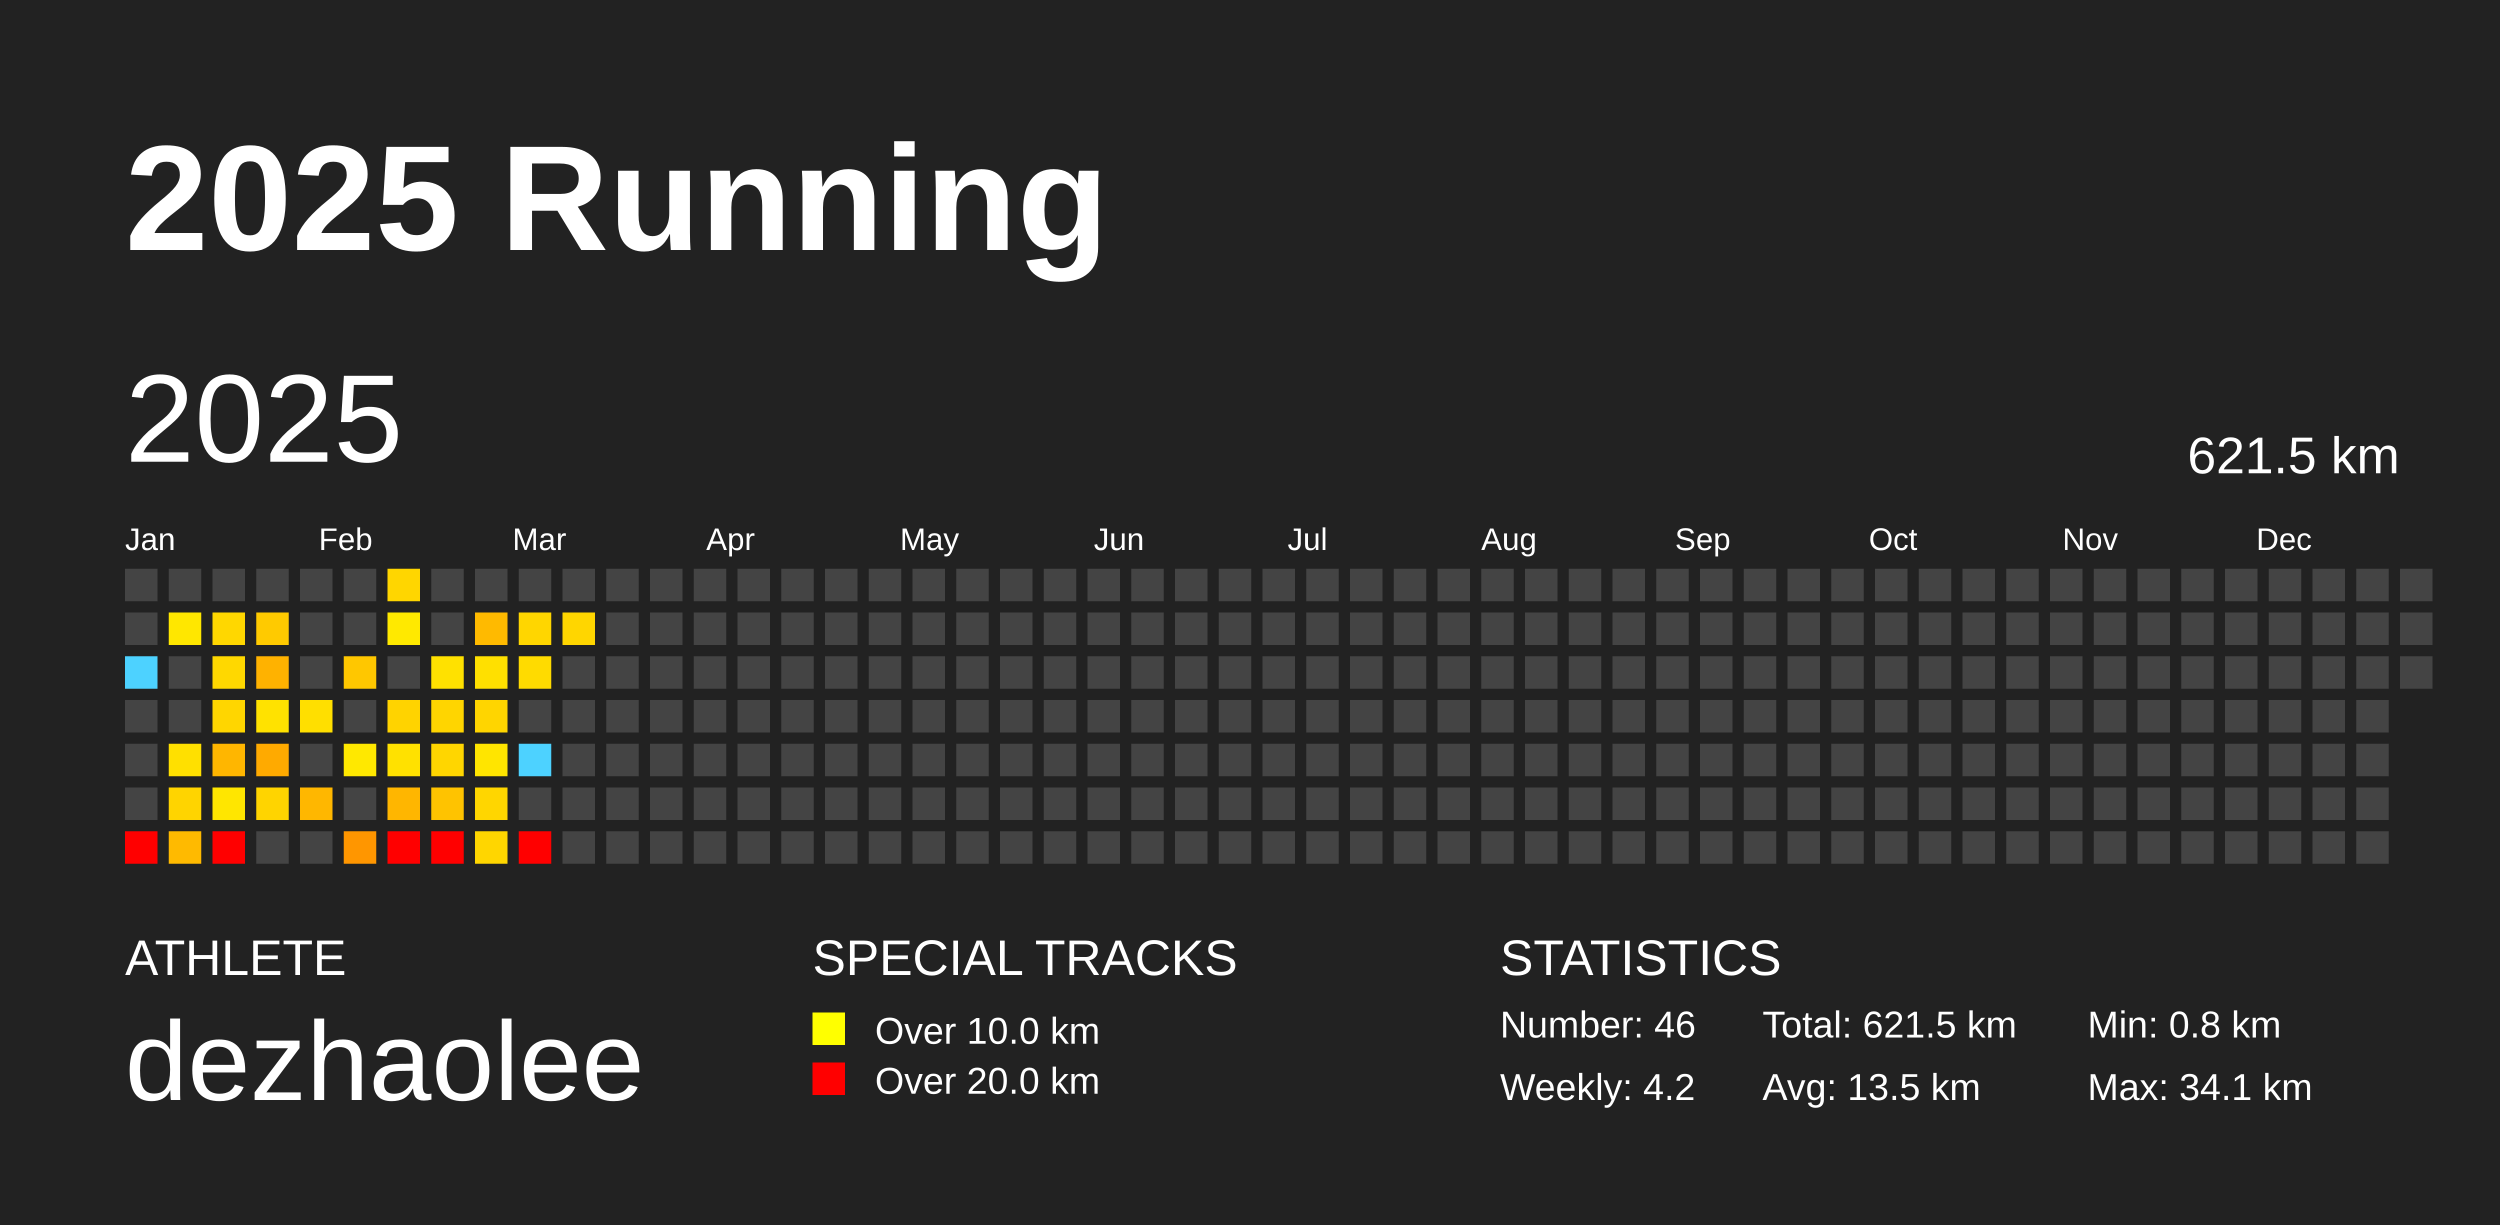
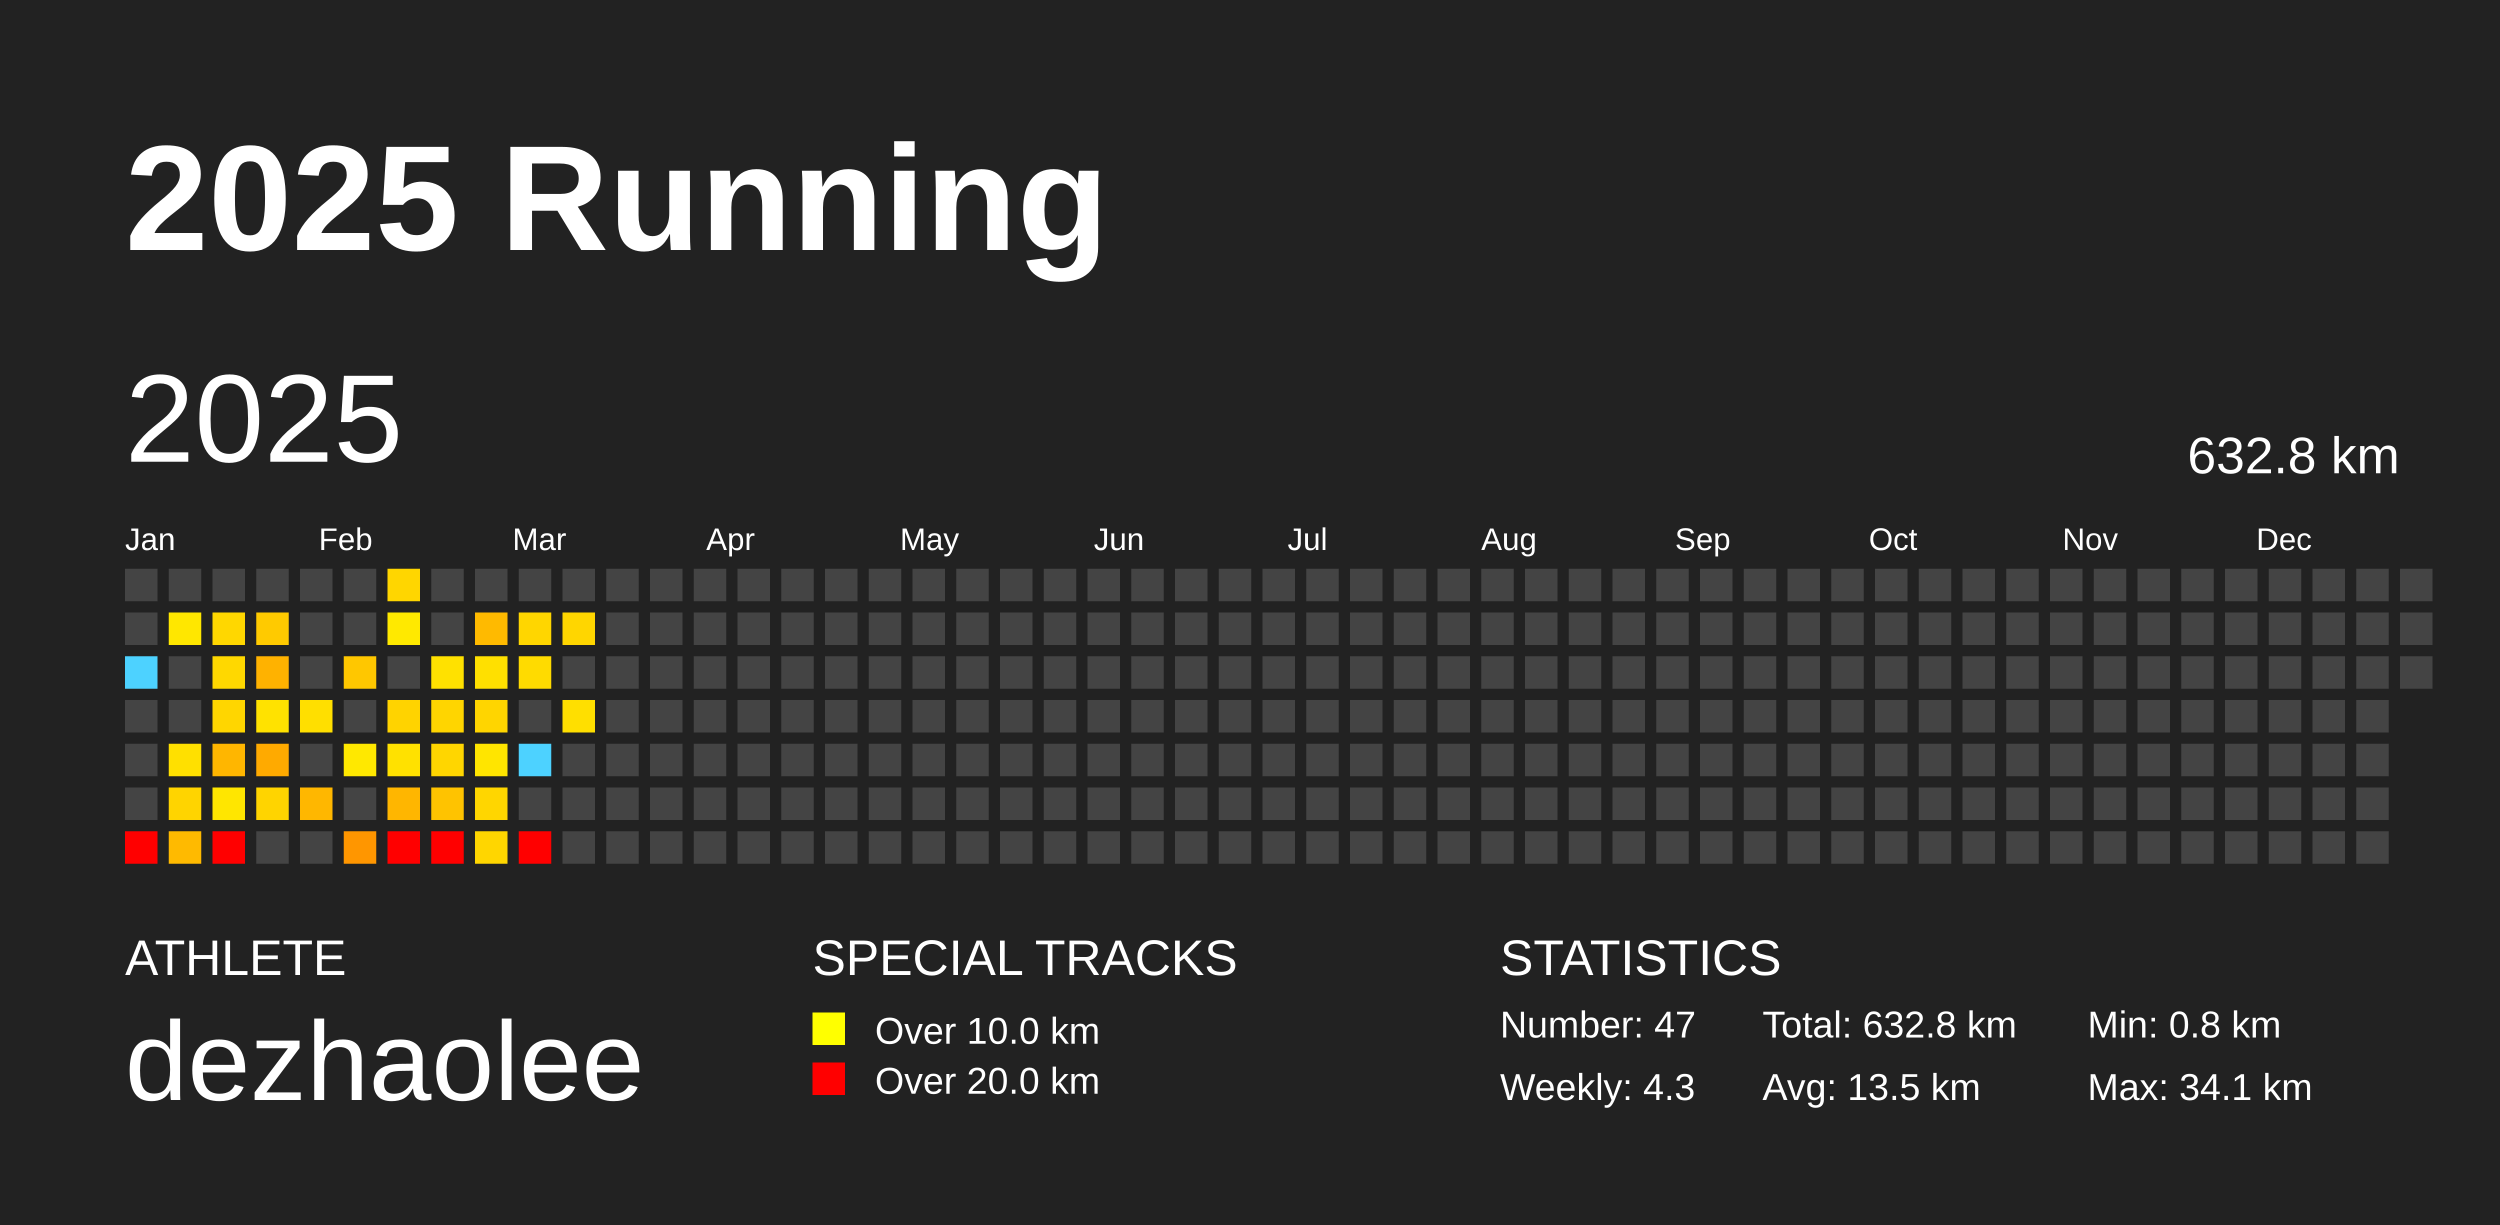
<svg xmlns="http://www.w3.org/2000/svg" baseProfile="full" height="98mm" version="1.1" viewBox="0,0,200,98" width="200mm">
  <defs />
  <rect fill="#222222" height="98" width="200" x="0" y="0" />
  <text fill="#FFFFFF" style="font-size:12px; font-family:Arial; font-weight:bold;" x="10" y="20">2025 Running</text>
  <text fill="#FFFFFF" style="font-size:4px; font-family:Arial" x="10" y="78">ATHLETE</text>
  <text fill="#FFFFFF" style="font-size:9px; font-family:Arial" x="10" y="88">dezhaolee</text>
  <text fill="#FFFFFF" style="font-size:4px; font-family:Arial" x="65" y="78">SPECIAL TRACKS</text>
  <rect fill="yellow" height="2.6" width="2.6" x="65" y="81" />
  <text fill="#FFFFFF" style="font-size:3px; font-family:Arial" x="70" y="83.5">Over 10.0 km</text>
  <rect fill="red" height="2.6" width="2.6" x="65" y="85" />
  <text fill="#FFFFFF" style="font-size:3px; font-family:Arial" x="70" y="87.5">Over 20.0 km</text>
  <text fill="#FFFFFF" style="font-size:4px; font-family:Arial" x="120" y="78">STATISTICS</text>
-   <text fill="#FFFFFF" style="font-size:3px; font-family:Arial" x="120" y="83">Number: 46</text>
-   <text fill="#FFFFFF" style="font-size:3px; font-family:Arial" x="120" y="88">Weekly: 4.2</text>
-   <text fill="#FFFFFF" style="font-size:3px; font-family:Arial" x="141" y="83">Total: 621.5 km</text>
+   <text fill="#FFFFFF" style="font-size:3px; font-family:Arial" x="120" y="83">Number: 47</text>
+   <text fill="#FFFFFF" style="font-size:3px; font-family:Arial" x="120" y="88">Weekly: 4.3</text>
+   <text fill="#FFFFFF" style="font-size:3px; font-family:Arial" x="141" y="83">Total: 632.8 km</text>
  <text fill="#FFFFFF" style="font-size:3px; font-family:Arial" x="141" y="88">Avg: 13.5 km</text>
  <text fill="#FFFFFF" style="font-size:3px; font-family:Arial" x="167" y="83">Min: 0.8 km</text>
  <text fill="#FFFFFF" style="font-size:3px; font-family:Arial" x="167" y="88">Max: 34.1 km</text>
  <text dominant-baseline="hanging" fill="#FFFFFF" style="font-size:10.0px; font-family:Arial;" x="10" y="30">2025</text>
-   <text dominant-baseline="hanging" fill="#FFFFFF" style="font-size:4.125px; font-family:Arial;" x="175" y="35">621.5 km</text>
+   <text dominant-baseline="hanging" fill="#FFFFFF" style="font-size:4.125px; font-family:Arial;" x="175" y="35">632.8 km</text>
  <text fill="#FFFFFF" style="font-size:2.5px; font-family:Arial" x="10.0" y="44">Jan</text>
  <text fill="#FFFFFF" style="font-size:2.5px; font-family:Arial" x="25.5" y="44">Feb</text>
  <text fill="#FFFFFF" style="font-size:2.5px; font-family:Arial" x="41.0" y="44">Mar</text>
  <text fill="#FFFFFF" style="font-size:2.5px; font-family:Arial" x="56.5" y="44">Apr</text>
  <text fill="#FFFFFF" style="font-size:2.5px; font-family:Arial" x="72.0" y="44">May</text>
  <text fill="#FFFFFF" style="font-size:2.5px; font-family:Arial" x="87.5" y="44">Jun</text>
  <text fill="#FFFFFF" style="font-size:2.5px; font-family:Arial" x="103.0" y="44">Jul</text>
  <text fill="#FFFFFF" style="font-size:2.5px; font-family:Arial" x="118.5" y="44">Aug</text>
  <text fill="#FFFFFF" style="font-size:2.5px; font-family:Arial" x="134.0" y="44">Sep</text>
  <text fill="#FFFFFF" style="font-size:2.5px; font-family:Arial" x="149.5" y="44">Oct</text>
  <text fill="#FFFFFF" style="font-size:2.5px; font-family:Arial" x="165.0" y="44">Nov</text>
  <text fill="#FFFFFF" style="font-size:2.5px; font-family:Arial" x="180.5" y="44">Dec</text>
  <rect fill="#444444" height="2.6" width="2.6" x="10.0" y="45.5" />
  <rect fill="#444444" height="2.6" width="2.6" x="10.0" y="49.0" />
  <rect fill="#4dd2ff" height="2.6" width="2.6" x="10.0" y="52.5" />
  <rect fill="#444444" height="2.6" width="2.6" x="10.0" y="56.0" />
  <rect fill="#444444" height="2.6" width="2.6" x="10.0" y="59.5" />
  <rect fill="#444444" height="2.6" width="2.6" x="10.0" y="63.0" />
  <rect fill="red" height="2.6" width="2.6" x="10.0" y="66.5" />
  <rect fill="#444444" height="2.6" width="2.6" x="13.5" y="45.5" />
  <rect fill="#ffe700" height="2.6" width="2.6" x="13.5" y="49.0" />
  <rect fill="#444444" height="2.6" width="2.6" x="13.5" y="52.5" />
  <rect fill="#444444" height="2.6" width="2.6" x="13.5" y="56.0" />
  <rect fill="#ffe000" height="2.6" width="2.6" x="13.5" y="59.5" />
  <rect fill="#ffd400" height="2.6" width="2.6" x="13.5" y="63.0" />
  <rect fill="#ffba00" height="2.6" width="2.6" x="13.5" y="66.5" />
  <rect fill="#444444" height="2.6" width="2.6" x="17.0" y="45.5" />
  <rect fill="#ffd700" height="2.6" width="2.6" x="17.0" y="49.0" />
  <rect fill="#ffd800" height="2.6" width="2.6" x="17.0" y="52.5" />
  <rect fill="#ffd600" height="2.6" width="2.6" x="17.0" y="56.0" />
  <rect fill="#ffb600" height="2.6" width="2.6" x="17.0" y="59.5" />
  <rect fill="#ffe600" height="2.6" width="2.6" x="17.0" y="63.0" />
  <rect fill="red" height="2.6" width="2.6" x="17.0" y="66.5" />
  <rect fill="#444444" height="2.6" width="2.6" x="20.5" y="45.5" />
  <rect fill="#ffca00" height="2.6" width="2.6" x="20.5" y="49.0" />
  <rect fill="#ffb200" height="2.6" width="2.6" x="20.5" y="52.5" />
  <rect fill="#ffe200" height="2.6" width="2.6" x="20.5" y="56.0" />
  <rect fill="#ffaa00" height="2.6" width="2.6" x="20.5" y="59.5" />
  <rect fill="#ffd400" height="2.6" width="2.6" x="20.5" y="63.0" />
  <rect fill="#444444" height="2.6" width="2.6" x="20.5" y="66.5" />
  <rect fill="#444444" height="2.6" width="2.6" x="24.0" y="45.5" />
  <rect fill="#444444" height="2.6" width="2.6" x="24.0" y="49.0" />
  <rect fill="#444444" height="2.6" width="2.6" x="24.0" y="52.5" />
  <rect fill="#ffdf00" height="2.6" width="2.6" x="24.0" y="56.0" />
  <rect fill="#444444" height="2.6" width="2.6" x="24.0" y="59.5" />
  <rect fill="#ffb700" height="2.6" width="2.6" x="24.0" y="63.0" />
  <rect fill="#444444" height="2.6" width="2.6" x="24.0" y="66.5" />
  <rect fill="#444444" height="2.6" width="2.6" x="27.5" y="45.5" />
  <rect fill="#444444" height="2.6" width="2.6" x="27.5" y="49.0" />
  <rect fill="#ffc700" height="2.6" width="2.6" x="27.5" y="52.5" />
  <rect fill="#444444" height="2.6" width="2.6" x="27.5" y="56.0" />
  <rect fill="#ffe800" height="2.6" width="2.6" x="27.5" y="59.5" />
  <rect fill="#444444" height="2.6" width="2.6" x="27.5" y="63.0" />
  <rect fill="#ff9600" height="2.6" width="2.6" x="27.5" y="66.5" />
  <rect fill="#ffd600" height="2.6" width="2.6" x="31.0" y="45.5" />
  <rect fill="#ffe900" height="2.6" width="2.6" x="31.0" y="49.0" />
  <rect fill="#444444" height="2.6" width="2.6" x="31.0" y="52.5" />
  <rect fill="#ffd300" height="2.6" width="2.6" x="31.0" y="56.0" />
  <rect fill="#ffe100" height="2.6" width="2.6" x="31.0" y="59.5" />
  <rect fill="#ffb600" height="2.6" width="2.6" x="31.0" y="63.0" />
  <rect fill="red" height="2.6" width="2.6" x="31.0" y="66.5" />
  <rect fill="#444444" height="2.6" width="2.6" x="34.5" y="45.5" />
  <rect fill="#444444" height="2.6" width="2.6" x="34.5" y="49.0" />
  <rect fill="#ffe100" height="2.6" width="2.6" x="34.5" y="52.5" />
  <rect fill="#ffd500" height="2.6" width="2.6" x="34.5" y="56.0" />
  <rect fill="#ffd600" height="2.6" width="2.6" x="34.5" y="59.5" />
  <rect fill="#ffc300" height="2.6" width="2.6" x="34.5" y="63.0" />
  <rect fill="red" height="2.6" width="2.6" x="34.5" y="66.5" />
  <rect fill="#444444" height="2.6" width="2.6" x="38.0" y="45.5" />
  <rect fill="#ffba00" height="2.6" width="2.6" x="38.0" y="49.0" />
  <rect fill="#ffe000" height="2.6" width="2.6" x="38.0" y="52.5" />
  <rect fill="#ffd500" height="2.6" width="2.6" x="38.0" y="56.0" />
  <rect fill="#ffe500" height="2.6" width="2.6" x="38.0" y="59.5" />
  <rect fill="#ffd600" height="2.6" width="2.6" x="38.0" y="63.0" />
  <rect fill="#ffd600" height="2.6" width="2.6" x="38.0" y="66.5" />
  <rect fill="#444444" height="2.6" width="2.6" x="41.5" y="45.5" />
  <rect fill="#ffd600" height="2.6" width="2.6" x="41.5" y="49.0" />
  <rect fill="#ffdb00" height="2.6" width="2.6" x="41.5" y="52.5" />
  <rect fill="#444444" height="2.6" width="2.6" x="41.5" y="56.0" />
  <rect fill="#4dd2ff" height="2.6" width="2.6" x="41.5" y="59.5" />
  <rect fill="#444444" height="2.6" width="2.6" x="41.5" y="63.0" />
  <rect fill="red" height="2.6" width="2.6" x="41.5" y="66.5" />
  <rect fill="#444444" height="2.6" width="2.6" x="45.0" y="45.5" />
  <rect fill="#ffd600" height="2.6" width="2.6" x="45.0" y="49.0" />
  <rect fill="#444444" height="2.6" width="2.6" x="45.0" y="52.5" />
-   <rect fill="#444444" height="2.6" width="2.6" x="45.0" y="56.0" />
+   <rect fill="#ffdf00" height="2.6" width="2.6" x="45.0" y="56.0" />
  <rect fill="#444444" height="2.6" width="2.6" x="45.0" y="59.5" />
  <rect fill="#444444" height="2.6" width="2.6" x="45.0" y="63.0" />
  <rect fill="#444444" height="2.6" width="2.6" x="45.0" y="66.5" />
  <rect fill="#444444" height="2.6" width="2.6" x="48.5" y="45.5" />
  <rect fill="#444444" height="2.6" width="2.6" x="48.5" y="49.0" />
  <rect fill="#444444" height="2.6" width="2.6" x="48.5" y="52.5" />
  <rect fill="#444444" height="2.6" width="2.6" x="48.5" y="56.0" />
  <rect fill="#444444" height="2.6" width="2.6" x="48.5" y="59.5" />
  <rect fill="#444444" height="2.6" width="2.6" x="48.5" y="63.0" />
  <rect fill="#444444" height="2.6" width="2.6" x="48.5" y="66.5" />
  <rect fill="#444444" height="2.6" width="2.6" x="52.0" y="45.5" />
  <rect fill="#444444" height="2.6" width="2.6" x="52.0" y="49.0" />
  <rect fill="#444444" height="2.6" width="2.6" x="52.0" y="52.5" />
  <rect fill="#444444" height="2.6" width="2.6" x="52.0" y="56.0" />
  <rect fill="#444444" height="2.6" width="2.6" x="52.0" y="59.5" />
  <rect fill="#444444" height="2.6" width="2.6" x="52.0" y="63.0" />
  <rect fill="#444444" height="2.6" width="2.6" x="52.0" y="66.5" />
  <rect fill="#444444" height="2.6" width="2.6" x="55.5" y="45.5" />
  <rect fill="#444444" height="2.6" width="2.6" x="55.5" y="49.0" />
  <rect fill="#444444" height="2.6" width="2.6" x="55.5" y="52.5" />
  <rect fill="#444444" height="2.6" width="2.6" x="55.5" y="56.0" />
  <rect fill="#444444" height="2.6" width="2.6" x="55.5" y="59.5" />
  <rect fill="#444444" height="2.6" width="2.6" x="55.5" y="63.0" />
  <rect fill="#444444" height="2.6" width="2.6" x="55.5" y="66.5" />
  <rect fill="#444444" height="2.6" width="2.6" x="59.0" y="45.5" />
  <rect fill="#444444" height="2.6" width="2.6" x="59.0" y="49.0" />
  <rect fill="#444444" height="2.6" width="2.6" x="59.0" y="52.5" />
  <rect fill="#444444" height="2.6" width="2.6" x="59.0" y="56.0" />
  <rect fill="#444444" height="2.6" width="2.6" x="59.0" y="59.5" />
  <rect fill="#444444" height="2.6" width="2.6" x="59.0" y="63.0" />
  <rect fill="#444444" height="2.6" width="2.6" x="59.0" y="66.5" />
  <rect fill="#444444" height="2.6" width="2.6" x="62.5" y="45.5" />
  <rect fill="#444444" height="2.6" width="2.6" x="62.5" y="49.0" />
  <rect fill="#444444" height="2.6" width="2.6" x="62.5" y="52.5" />
  <rect fill="#444444" height="2.6" width="2.6" x="62.5" y="56.0" />
  <rect fill="#444444" height="2.6" width="2.6" x="62.5" y="59.5" />
  <rect fill="#444444" height="2.6" width="2.6" x="62.5" y="63.0" />
  <rect fill="#444444" height="2.6" width="2.6" x="62.5" y="66.5" />
  <rect fill="#444444" height="2.6" width="2.6" x="66.0" y="45.5" />
  <rect fill="#444444" height="2.6" width="2.6" x="66.0" y="49.0" />
  <rect fill="#444444" height="2.6" width="2.6" x="66.0" y="52.5" />
  <rect fill="#444444" height="2.6" width="2.6" x="66.0" y="56.0" />
  <rect fill="#444444" height="2.6" width="2.6" x="66.0" y="59.5" />
  <rect fill="#444444" height="2.6" width="2.6" x="66.0" y="63.0" />
  <rect fill="#444444" height="2.6" width="2.6" x="66.0" y="66.5" />
  <rect fill="#444444" height="2.6" width="2.6" x="69.5" y="45.5" />
  <rect fill="#444444" height="2.6" width="2.6" x="69.5" y="49.0" />
  <rect fill="#444444" height="2.6" width="2.6" x="69.5" y="52.5" />
  <rect fill="#444444" height="2.6" width="2.6" x="69.5" y="56.0" />
  <rect fill="#444444" height="2.6" width="2.6" x="69.5" y="59.5" />
  <rect fill="#444444" height="2.6" width="2.6" x="69.5" y="63.0" />
  <rect fill="#444444" height="2.6" width="2.6" x="69.5" y="66.5" />
  <rect fill="#444444" height="2.6" width="2.6" x="73.0" y="45.5" />
  <rect fill="#444444" height="2.6" width="2.6" x="73.0" y="49.0" />
  <rect fill="#444444" height="2.6" width="2.6" x="73.0" y="52.5" />
  <rect fill="#444444" height="2.6" width="2.6" x="73.0" y="56.0" />
  <rect fill="#444444" height="2.6" width="2.6" x="73.0" y="59.5" />
  <rect fill="#444444" height="2.6" width="2.6" x="73.0" y="63.0" />
  <rect fill="#444444" height="2.6" width="2.6" x="73.0" y="66.5" />
  <rect fill="#444444" height="2.6" width="2.6" x="76.5" y="45.5" />
  <rect fill="#444444" height="2.6" width="2.6" x="76.5" y="49.0" />
  <rect fill="#444444" height="2.6" width="2.6" x="76.5" y="52.5" />
  <rect fill="#444444" height="2.6" width="2.6" x="76.5" y="56.0" />
  <rect fill="#444444" height="2.6" width="2.6" x="76.5" y="59.5" />
  <rect fill="#444444" height="2.6" width="2.6" x="76.5" y="63.0" />
  <rect fill="#444444" height="2.6" width="2.6" x="76.5" y="66.5" />
  <rect fill="#444444" height="2.6" width="2.6" x="80.0" y="45.5" />
  <rect fill="#444444" height="2.6" width="2.6" x="80.0" y="49.0" />
  <rect fill="#444444" height="2.6" width="2.6" x="80.0" y="52.5" />
  <rect fill="#444444" height="2.6" width="2.6" x="80.0" y="56.0" />
  <rect fill="#444444" height="2.6" width="2.6" x="80.0" y="59.5" />
  <rect fill="#444444" height="2.6" width="2.6" x="80.0" y="63.0" />
  <rect fill="#444444" height="2.6" width="2.6" x="80.0" y="66.5" />
  <rect fill="#444444" height="2.6" width="2.6" x="83.5" y="45.5" />
  <rect fill="#444444" height="2.6" width="2.6" x="83.5" y="49.0" />
  <rect fill="#444444" height="2.6" width="2.6" x="83.5" y="52.5" />
  <rect fill="#444444" height="2.6" width="2.6" x="83.5" y="56.0" />
  <rect fill="#444444" height="2.6" width="2.6" x="83.5" y="59.5" />
  <rect fill="#444444" height="2.6" width="2.6" x="83.5" y="63.0" />
  <rect fill="#444444" height="2.6" width="2.6" x="83.5" y="66.5" />
  <rect fill="#444444" height="2.6" width="2.6" x="87.0" y="45.5" />
  <rect fill="#444444" height="2.6" width="2.6" x="87.0" y="49.0" />
  <rect fill="#444444" height="2.6" width="2.6" x="87.0" y="52.5" />
  <rect fill="#444444" height="2.6" width="2.6" x="87.0" y="56.0" />
  <rect fill="#444444" height="2.6" width="2.6" x="87.0" y="59.5" />
  <rect fill="#444444" height="2.6" width="2.6" x="87.0" y="63.0" />
  <rect fill="#444444" height="2.6" width="2.6" x="87.0" y="66.5" />
  <rect fill="#444444" height="2.6" width="2.6" x="90.5" y="45.5" />
  <rect fill="#444444" height="2.6" width="2.6" x="90.5" y="49.0" />
  <rect fill="#444444" height="2.6" width="2.6" x="90.5" y="52.5" />
  <rect fill="#444444" height="2.6" width="2.6" x="90.5" y="56.0" />
  <rect fill="#444444" height="2.6" width="2.6" x="90.5" y="59.5" />
  <rect fill="#444444" height="2.6" width="2.6" x="90.5" y="63.0" />
  <rect fill="#444444" height="2.6" width="2.6" x="90.5" y="66.5" />
  <rect fill="#444444" height="2.6" width="2.6" x="94.0" y="45.5" />
  <rect fill="#444444" height="2.6" width="2.6" x="94.0" y="49.0" />
  <rect fill="#444444" height="2.6" width="2.6" x="94.0" y="52.5" />
  <rect fill="#444444" height="2.6" width="2.6" x="94.0" y="56.0" />
  <rect fill="#444444" height="2.6" width="2.6" x="94.0" y="59.5" />
  <rect fill="#444444" height="2.6" width="2.6" x="94.0" y="63.0" />
  <rect fill="#444444" height="2.6" width="2.6" x="94.0" y="66.5" />
  <rect fill="#444444" height="2.6" width="2.6" x="97.5" y="45.5" />
  <rect fill="#444444" height="2.6" width="2.6" x="97.5" y="49.0" />
  <rect fill="#444444" height="2.6" width="2.6" x="97.5" y="52.5" />
  <rect fill="#444444" height="2.6" width="2.6" x="97.5" y="56.0" />
  <rect fill="#444444" height="2.6" width="2.6" x="97.5" y="59.5" />
  <rect fill="#444444" height="2.6" width="2.6" x="97.5" y="63.0" />
  <rect fill="#444444" height="2.6" width="2.6" x="97.5" y="66.5" />
  <rect fill="#444444" height="2.6" width="2.6" x="101.0" y="45.5" />
  <rect fill="#444444" height="2.6" width="2.6" x="101.0" y="49.0" />
  <rect fill="#444444" height="2.6" width="2.6" x="101.0" y="52.5" />
  <rect fill="#444444" height="2.6" width="2.6" x="101.0" y="56.0" />
  <rect fill="#444444" height="2.6" width="2.6" x="101.0" y="59.5" />
  <rect fill="#444444" height="2.6" width="2.6" x="101.0" y="63.0" />
  <rect fill="#444444" height="2.6" width="2.6" x="101.0" y="66.5" />
  <rect fill="#444444" height="2.6" width="2.6" x="104.5" y="45.5" />
  <rect fill="#444444" height="2.6" width="2.6" x="104.5" y="49.0" />
  <rect fill="#444444" height="2.6" width="2.6" x="104.5" y="52.5" />
  <rect fill="#444444" height="2.6" width="2.6" x="104.5" y="56.0" />
  <rect fill="#444444" height="2.6" width="2.6" x="104.5" y="59.5" />
  <rect fill="#444444" height="2.6" width="2.6" x="104.5" y="63.0" />
  <rect fill="#444444" height="2.6" width="2.6" x="104.5" y="66.5" />
  <rect fill="#444444" height="2.6" width="2.6" x="108.0" y="45.5" />
  <rect fill="#444444" height="2.6" width="2.6" x="108.0" y="49.0" />
  <rect fill="#444444" height="2.6" width="2.6" x="108.0" y="52.5" />
  <rect fill="#444444" height="2.6" width="2.6" x="108.0" y="56.0" />
  <rect fill="#444444" height="2.6" width="2.6" x="108.0" y="59.5" />
  <rect fill="#444444" height="2.6" width="2.6" x="108.0" y="63.0" />
  <rect fill="#444444" height="2.6" width="2.6" x="108.0" y="66.5" />
  <rect fill="#444444" height="2.6" width="2.6" x="111.5" y="45.5" />
  <rect fill="#444444" height="2.6" width="2.6" x="111.5" y="49.0" />
  <rect fill="#444444" height="2.6" width="2.6" x="111.5" y="52.5" />
  <rect fill="#444444" height="2.6" width="2.6" x="111.5" y="56.0" />
  <rect fill="#444444" height="2.6" width="2.6" x="111.5" y="59.5" />
  <rect fill="#444444" height="2.6" width="2.6" x="111.5" y="63.0" />
  <rect fill="#444444" height="2.6" width="2.6" x="111.5" y="66.5" />
  <rect fill="#444444" height="2.6" width="2.6" x="115.0" y="45.5" />
  <rect fill="#444444" height="2.6" width="2.6" x="115.0" y="49.0" />
  <rect fill="#444444" height="2.6" width="2.6" x="115.0" y="52.5" />
  <rect fill="#444444" height="2.6" width="2.6" x="115.0" y="56.0" />
  <rect fill="#444444" height="2.6" width="2.6" x="115.0" y="59.5" />
  <rect fill="#444444" height="2.6" width="2.6" x="115.0" y="63.0" />
  <rect fill="#444444" height="2.6" width="2.6" x="115.0" y="66.5" />
  <rect fill="#444444" height="2.6" width="2.6" x="118.5" y="45.5" />
  <rect fill="#444444" height="2.6" width="2.6" x="118.5" y="49.0" />
  <rect fill="#444444" height="2.6" width="2.6" x="118.5" y="52.5" />
  <rect fill="#444444" height="2.6" width="2.6" x="118.5" y="56.0" />
  <rect fill="#444444" height="2.6" width="2.6" x="118.5" y="59.5" />
  <rect fill="#444444" height="2.6" width="2.6" x="118.5" y="63.0" />
  <rect fill="#444444" height="2.6" width="2.6" x="118.5" y="66.5" />
  <rect fill="#444444" height="2.6" width="2.6" x="122.0" y="45.5" />
  <rect fill="#444444" height="2.6" width="2.6" x="122.0" y="49.0" />
  <rect fill="#444444" height="2.6" width="2.6" x="122.0" y="52.5" />
  <rect fill="#444444" height="2.6" width="2.6" x="122.0" y="56.0" />
  <rect fill="#444444" height="2.6" width="2.6" x="122.0" y="59.5" />
  <rect fill="#444444" height="2.6" width="2.6" x="122.0" y="63.0" />
  <rect fill="#444444" height="2.6" width="2.6" x="122.0" y="66.5" />
  <rect fill="#444444" height="2.6" width="2.6" x="125.5" y="45.5" />
  <rect fill="#444444" height="2.6" width="2.6" x="125.5" y="49.0" />
  <rect fill="#444444" height="2.6" width="2.6" x="125.5" y="52.5" />
  <rect fill="#444444" height="2.6" width="2.6" x="125.5" y="56.0" />
  <rect fill="#444444" height="2.6" width="2.6" x="125.5" y="59.5" />
  <rect fill="#444444" height="2.6" width="2.6" x="125.5" y="63.0" />
  <rect fill="#444444" height="2.6" width="2.6" x="125.5" y="66.5" />
  <rect fill="#444444" height="2.6" width="2.6" x="129.0" y="45.5" />
  <rect fill="#444444" height="2.6" width="2.6" x="129.0" y="49.0" />
  <rect fill="#444444" height="2.6" width="2.6" x="129.0" y="52.5" />
  <rect fill="#444444" height="2.6" width="2.6" x="129.0" y="56.0" />
  <rect fill="#444444" height="2.6" width="2.6" x="129.0" y="59.5" />
  <rect fill="#444444" height="2.6" width="2.6" x="129.0" y="63.0" />
  <rect fill="#444444" height="2.6" width="2.6" x="129.0" y="66.5" />
  <rect fill="#444444" height="2.6" width="2.6" x="132.5" y="45.5" />
  <rect fill="#444444" height="2.6" width="2.6" x="132.5" y="49.0" />
  <rect fill="#444444" height="2.6" width="2.6" x="132.5" y="52.5" />
  <rect fill="#444444" height="2.6" width="2.6" x="132.5" y="56.0" />
  <rect fill="#444444" height="2.6" width="2.6" x="132.5" y="59.5" />
  <rect fill="#444444" height="2.6" width="2.6" x="132.5" y="63.0" />
  <rect fill="#444444" height="2.6" width="2.6" x="132.5" y="66.5" />
  <rect fill="#444444" height="2.6" width="2.6" x="136.0" y="45.5" />
  <rect fill="#444444" height="2.6" width="2.6" x="136.0" y="49.0" />
  <rect fill="#444444" height="2.6" width="2.6" x="136.0" y="52.5" />
  <rect fill="#444444" height="2.6" width="2.6" x="136.0" y="56.0" />
  <rect fill="#444444" height="2.6" width="2.6" x="136.0" y="59.5" />
  <rect fill="#444444" height="2.6" width="2.6" x="136.0" y="63.0" />
  <rect fill="#444444" height="2.6" width="2.6" x="136.0" y="66.5" />
  <rect fill="#444444" height="2.6" width="2.6" x="139.5" y="45.5" />
  <rect fill="#444444" height="2.6" width="2.6" x="139.5" y="49.0" />
  <rect fill="#444444" height="2.6" width="2.6" x="139.5" y="52.5" />
  <rect fill="#444444" height="2.6" width="2.6" x="139.5" y="56.0" />
  <rect fill="#444444" height="2.6" width="2.6" x="139.5" y="59.5" />
  <rect fill="#444444" height="2.6" width="2.6" x="139.5" y="63.0" />
  <rect fill="#444444" height="2.6" width="2.6" x="139.5" y="66.5" />
  <rect fill="#444444" height="2.6" width="2.6" x="143.0" y="45.5" />
  <rect fill="#444444" height="2.6" width="2.6" x="143.0" y="49.0" />
  <rect fill="#444444" height="2.6" width="2.6" x="143.0" y="52.5" />
  <rect fill="#444444" height="2.6" width="2.6" x="143.0" y="56.0" />
  <rect fill="#444444" height="2.6" width="2.6" x="143.0" y="59.5" />
  <rect fill="#444444" height="2.6" width="2.6" x="143.0" y="63.0" />
  <rect fill="#444444" height="2.6" width="2.6" x="143.0" y="66.5" />
  <rect fill="#444444" height="2.6" width="2.6" x="146.5" y="45.5" />
  <rect fill="#444444" height="2.6" width="2.6" x="146.5" y="49.0" />
  <rect fill="#444444" height="2.6" width="2.6" x="146.5" y="52.5" />
  <rect fill="#444444" height="2.6" width="2.6" x="146.5" y="56.0" />
  <rect fill="#444444" height="2.6" width="2.6" x="146.5" y="59.5" />
  <rect fill="#444444" height="2.6" width="2.6" x="146.5" y="63.0" />
  <rect fill="#444444" height="2.6" width="2.6" x="146.5" y="66.5" />
  <rect fill="#444444" height="2.6" width="2.6" x="150.0" y="45.5" />
  <rect fill="#444444" height="2.6" width="2.6" x="150.0" y="49.0" />
  <rect fill="#444444" height="2.6" width="2.6" x="150.0" y="52.5" />
  <rect fill="#444444" height="2.6" width="2.6" x="150.0" y="56.0" />
  <rect fill="#444444" height="2.6" width="2.6" x="150.0" y="59.5" />
  <rect fill="#444444" height="2.6" width="2.6" x="150.0" y="63.0" />
  <rect fill="#444444" height="2.6" width="2.6" x="150.0" y="66.5" />
  <rect fill="#444444" height="2.6" width="2.6" x="153.5" y="45.5" />
  <rect fill="#444444" height="2.6" width="2.6" x="153.5" y="49.0" />
  <rect fill="#444444" height="2.6" width="2.6" x="153.5" y="52.5" />
  <rect fill="#444444" height="2.6" width="2.6" x="153.5" y="56.0" />
  <rect fill="#444444" height="2.6" width="2.6" x="153.5" y="59.5" />
  <rect fill="#444444" height="2.6" width="2.6" x="153.5" y="63.0" />
  <rect fill="#444444" height="2.6" width="2.6" x="153.5" y="66.5" />
  <rect fill="#444444" height="2.6" width="2.6" x="157.0" y="45.5" />
  <rect fill="#444444" height="2.6" width="2.6" x="157.0" y="49.0" />
  <rect fill="#444444" height="2.6" width="2.6" x="157.0" y="52.5" />
  <rect fill="#444444" height="2.6" width="2.6" x="157.0" y="56.0" />
  <rect fill="#444444" height="2.6" width="2.6" x="157.0" y="59.5" />
  <rect fill="#444444" height="2.6" width="2.6" x="157.0" y="63.0" />
  <rect fill="#444444" height="2.6" width="2.6" x="157.0" y="66.5" />
  <rect fill="#444444" height="2.6" width="2.6" x="160.5" y="45.5" />
  <rect fill="#444444" height="2.6" width="2.6" x="160.5" y="49.0" />
  <rect fill="#444444" height="2.6" width="2.6" x="160.5" y="52.5" />
  <rect fill="#444444" height="2.6" width="2.6" x="160.5" y="56.0" />
  <rect fill="#444444" height="2.6" width="2.6" x="160.5" y="59.5" />
  <rect fill="#444444" height="2.6" width="2.6" x="160.5" y="63.0" />
  <rect fill="#444444" height="2.6" width="2.6" x="160.5" y="66.5" />
  <rect fill="#444444" height="2.6" width="2.6" x="164.0" y="45.5" />
  <rect fill="#444444" height="2.6" width="2.6" x="164.0" y="49.0" />
  <rect fill="#444444" height="2.6" width="2.6" x="164.0" y="52.5" />
  <rect fill="#444444" height="2.6" width="2.6" x="164.0" y="56.0" />
  <rect fill="#444444" height="2.6" width="2.6" x="164.0" y="59.5" />
  <rect fill="#444444" height="2.6" width="2.6" x="164.0" y="63.0" />
  <rect fill="#444444" height="2.6" width="2.6" x="164.0" y="66.5" />
  <rect fill="#444444" height="2.6" width="2.6" x="167.5" y="45.5" />
  <rect fill="#444444" height="2.6" width="2.6" x="167.5" y="49.0" />
  <rect fill="#444444" height="2.6" width="2.6" x="167.5" y="52.5" />
  <rect fill="#444444" height="2.6" width="2.6" x="167.5" y="56.0" />
  <rect fill="#444444" height="2.6" width="2.6" x="167.5" y="59.5" />
  <rect fill="#444444" height="2.6" width="2.6" x="167.5" y="63.0" />
  <rect fill="#444444" height="2.6" width="2.6" x="167.5" y="66.5" />
  <rect fill="#444444" height="2.6" width="2.6" x="171.0" y="45.5" />
  <rect fill="#444444" height="2.6" width="2.6" x="171.0" y="49.0" />
  <rect fill="#444444" height="2.6" width="2.6" x="171.0" y="52.5" />
  <rect fill="#444444" height="2.6" width="2.6" x="171.0" y="56.0" />
  <rect fill="#444444" height="2.6" width="2.6" x="171.0" y="59.5" />
  <rect fill="#444444" height="2.6" width="2.6" x="171.0" y="63.0" />
  <rect fill="#444444" height="2.6" width="2.6" x="171.0" y="66.5" />
  <rect fill="#444444" height="2.6" width="2.6" x="174.5" y="45.5" />
  <rect fill="#444444" height="2.6" width="2.6" x="174.5" y="49.0" />
  <rect fill="#444444" height="2.6" width="2.6" x="174.5" y="52.5" />
  <rect fill="#444444" height="2.6" width="2.6" x="174.5" y="56.0" />
  <rect fill="#444444" height="2.6" width="2.6" x="174.5" y="59.5" />
  <rect fill="#444444" height="2.6" width="2.6" x="174.5" y="63.0" />
  <rect fill="#444444" height="2.6" width="2.6" x="174.5" y="66.5" />
  <rect fill="#444444" height="2.6" width="2.6" x="178.0" y="45.5" />
  <rect fill="#444444" height="2.6" width="2.6" x="178.0" y="49.0" />
  <rect fill="#444444" height="2.6" width="2.6" x="178.0" y="52.5" />
  <rect fill="#444444" height="2.6" width="2.6" x="178.0" y="56.0" />
  <rect fill="#444444" height="2.6" width="2.6" x="178.0" y="59.5" />
  <rect fill="#444444" height="2.6" width="2.6" x="178.0" y="63.0" />
  <rect fill="#444444" height="2.6" width="2.6" x="178.0" y="66.5" />
  <rect fill="#444444" height="2.6" width="2.6" x="181.5" y="45.5" />
  <rect fill="#444444" height="2.6" width="2.6" x="181.5" y="49.0" />
  <rect fill="#444444" height="2.6" width="2.6" x="181.5" y="52.5" />
  <rect fill="#444444" height="2.6" width="2.6" x="181.5" y="56.0" />
  <rect fill="#444444" height="2.6" width="2.6" x="181.5" y="59.5" />
  <rect fill="#444444" height="2.6" width="2.6" x="181.5" y="63.0" />
  <rect fill="#444444" height="2.6" width="2.6" x="181.5" y="66.5" />
  <rect fill="#444444" height="2.6" width="2.6" x="185.0" y="45.5" />
  <rect fill="#444444" height="2.6" width="2.6" x="185.0" y="49.0" />
  <rect fill="#444444" height="2.6" width="2.6" x="185.0" y="52.5" />
  <rect fill="#444444" height="2.6" width="2.6" x="185.0" y="56.0" />
  <rect fill="#444444" height="2.6" width="2.6" x="185.0" y="59.5" />
  <rect fill="#444444" height="2.6" width="2.6" x="185.0" y="63.0" />
  <rect fill="#444444" height="2.6" width="2.6" x="185.0" y="66.5" />
  <rect fill="#444444" height="2.6" width="2.6" x="188.5" y="45.5" />
  <rect fill="#444444" height="2.6" width="2.6" x="188.5" y="49.0" />
  <rect fill="#444444" height="2.6" width="2.6" x="188.5" y="52.5" />
  <rect fill="#444444" height="2.6" width="2.6" x="188.5" y="56.0" />
  <rect fill="#444444" height="2.6" width="2.6" x="188.5" y="59.5" />
  <rect fill="#444444" height="2.6" width="2.6" x="188.5" y="63.0" />
  <rect fill="#444444" height="2.6" width="2.6" x="188.5" y="66.5" />
  <rect fill="#444444" height="2.6" width="2.6" x="192.0" y="45.5" />
  <rect fill="#444444" height="2.6" width="2.6" x="192.0" y="49.0" />
  <rect fill="#444444" height="2.6" width="2.6" x="192.0" y="52.5" />
</svg>
